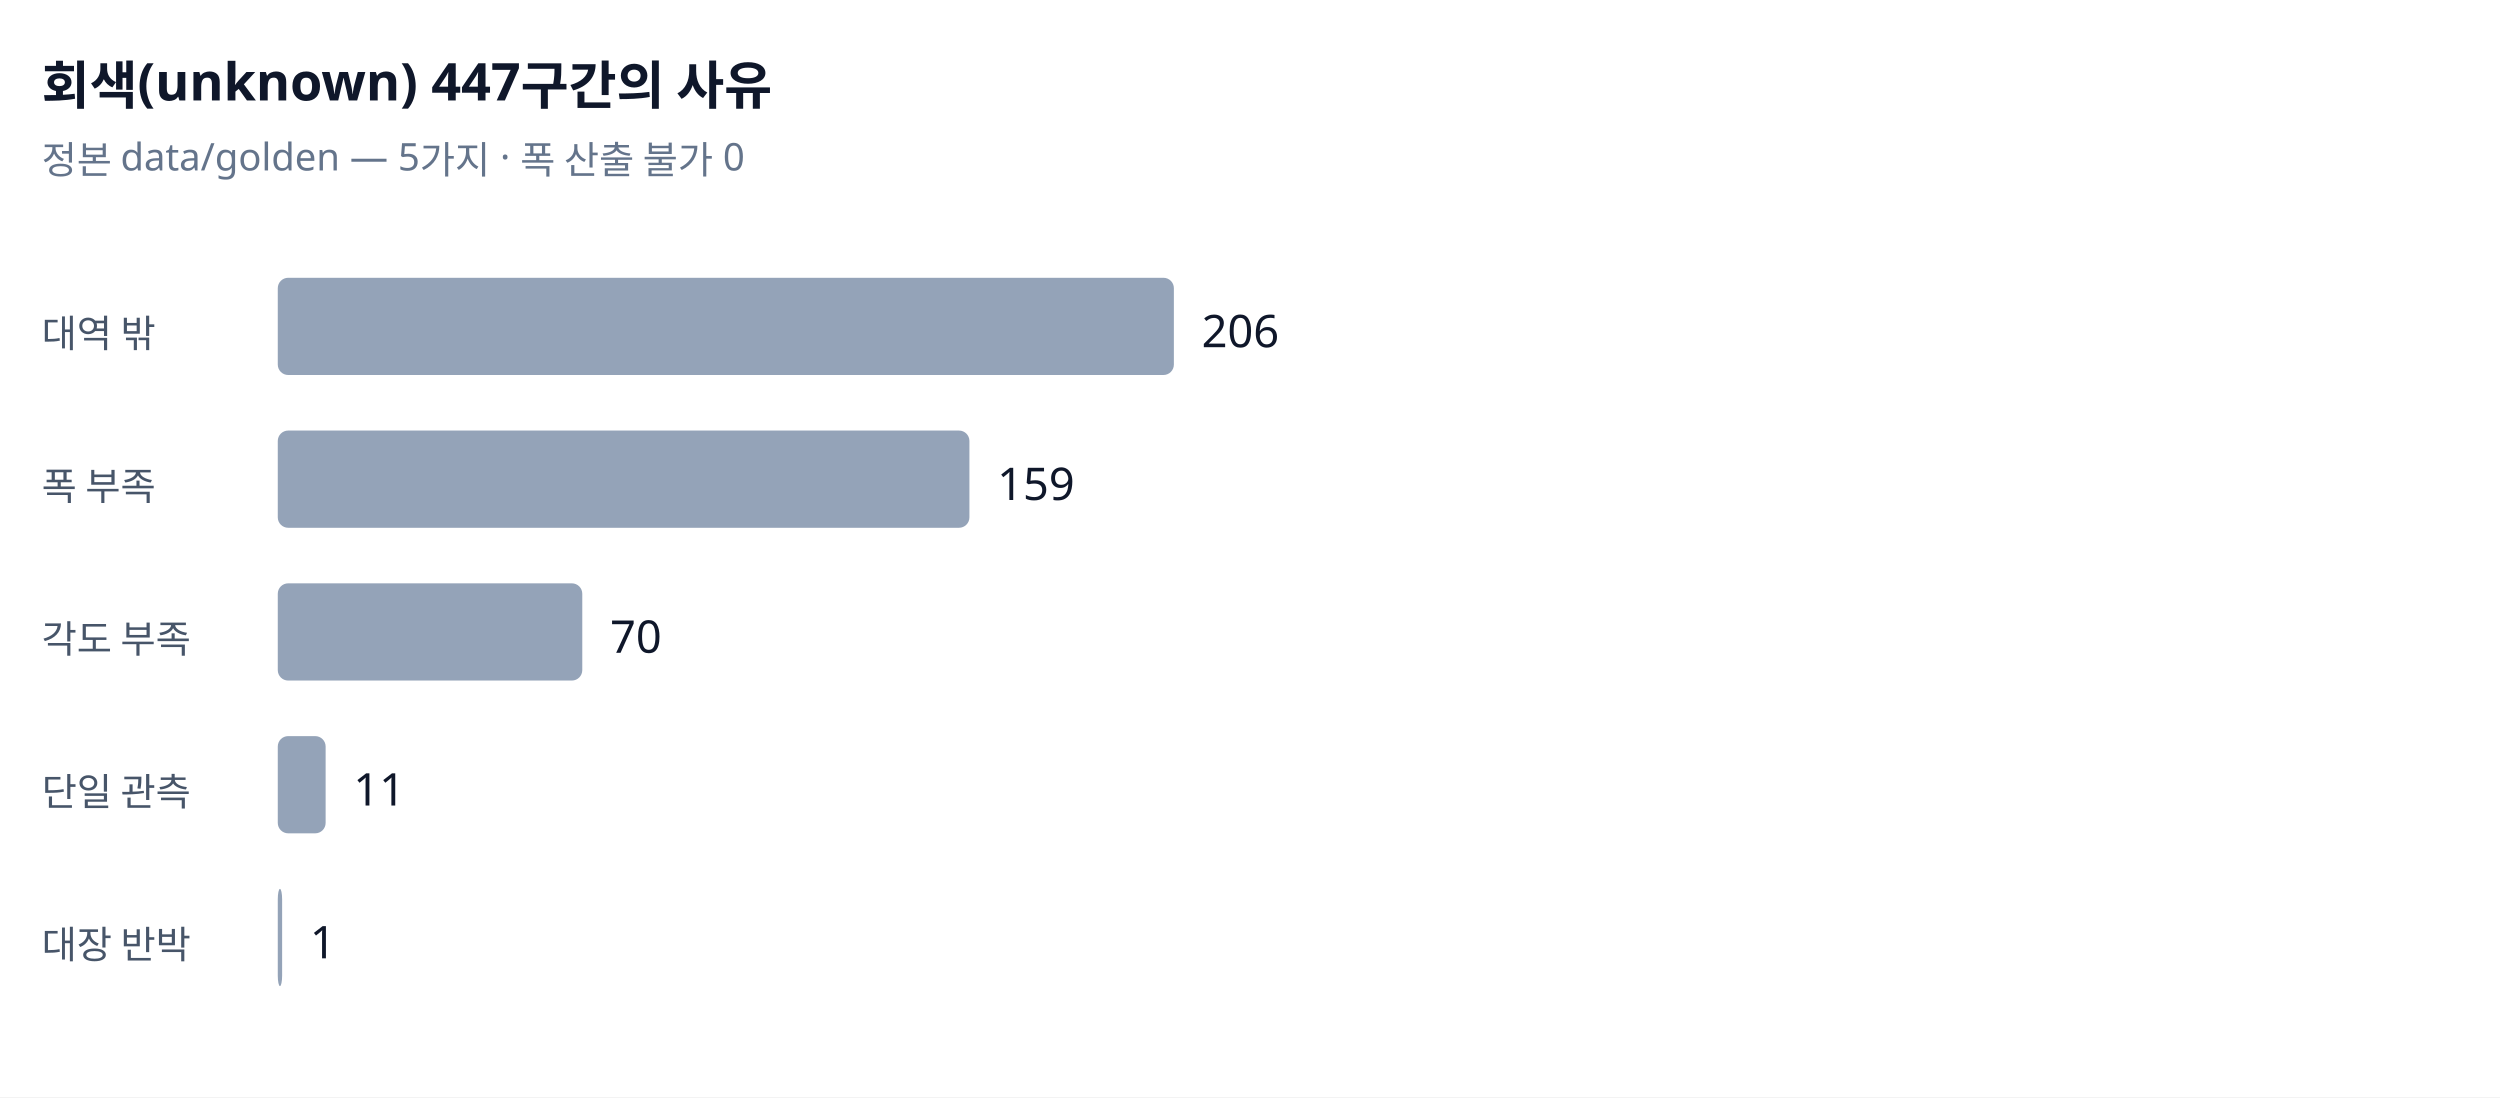
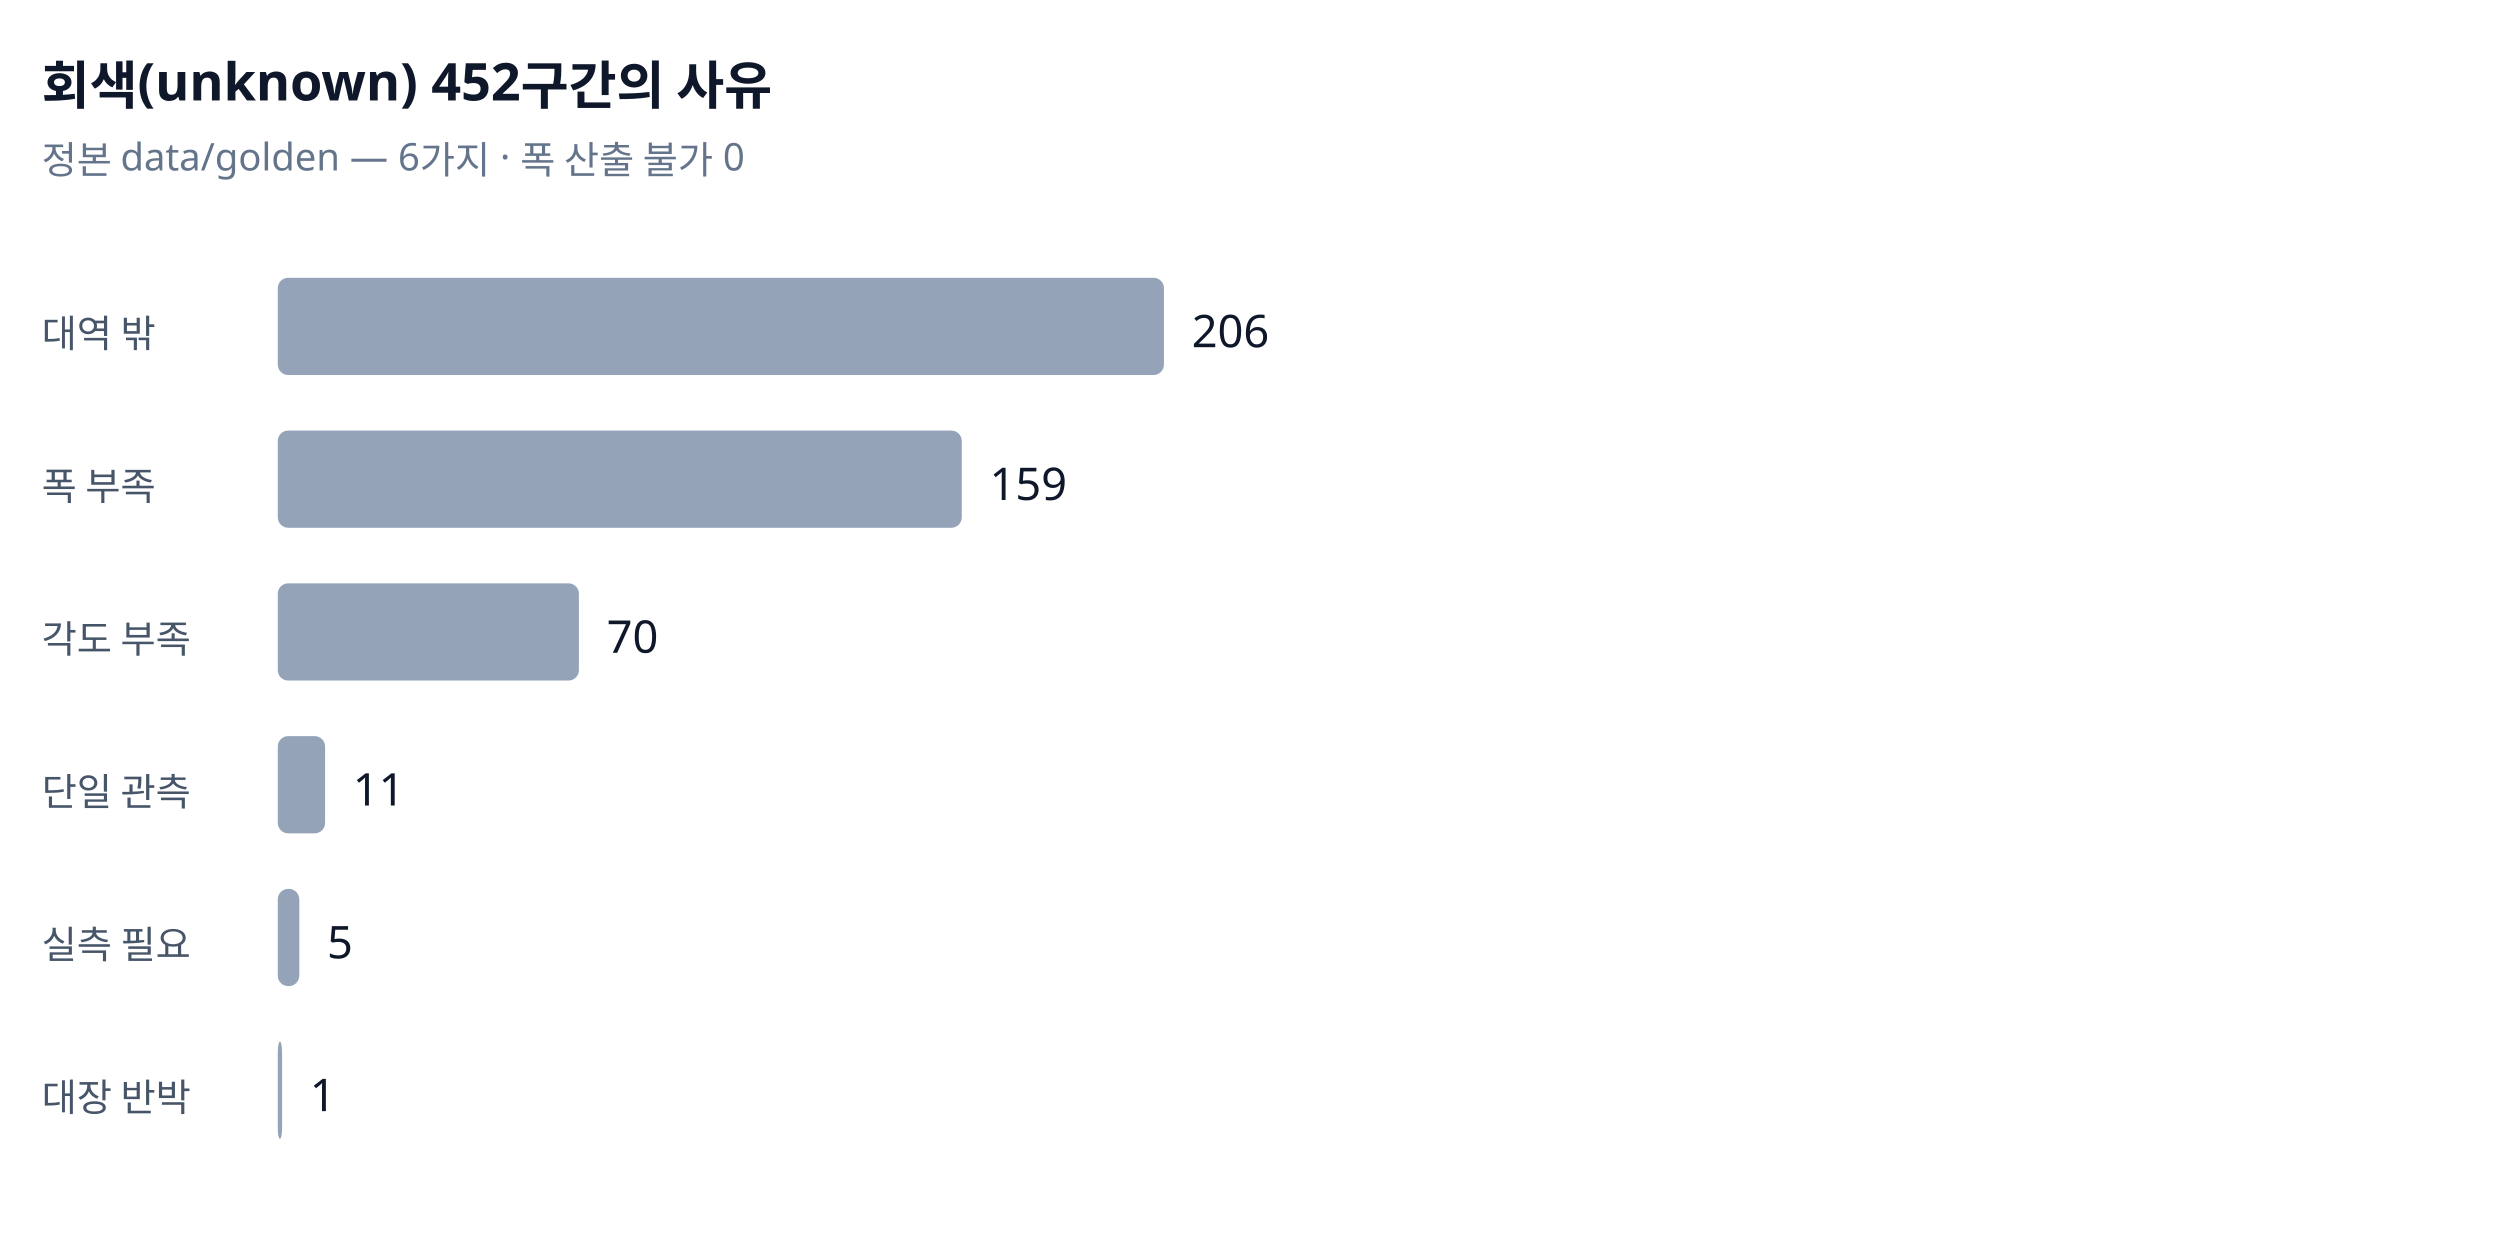
- <svg xmlns="http://www.w3.org/2000/svg" viewBox="0 0 720 316" width="720" height="316" font-family="Pretendard, system-ui, sans-serif">
-   <rect width="720" height="316" fill="#fff" />
-   <text x="12" y="30" font-size="15" font-weight="700" fill="#0f172a">회색(unknown) 447구간의 사유</text>
-   <text x="12" y="50" font-size="11" fill="#64748b">정본 data/golden — 5가지 · 폭 산출 불가 0</text>
-   <rect x="80" y="80" width="258.076" height="28" fill="#94a3b8" rx="3" />
-   <text x="346.076" y="100" font-size="13" fill="#0f172a">206</text>
+ <svg xmlns="http://www.w3.org/2000/svg" viewBox="0 0 720 360" width="720" height="360" font-family="Pretendard, system-ui, sans-serif">
+   <rect width="720" height="360" fill="#fff" />
+   <text x="12" y="30" font-size="15" font-weight="700" fill="#0f172a">회색(unknown) 452구간의 사유</text>
+   <text x="12" y="50" font-size="11" fill="#64748b">정본 data/golden — 6가지 · 폭 산출 불가 0</text>
+   <rect x="80" y="80" width="255.221" height="28" fill="#94a3b8" rx="3" />
+   <text x="343.221" y="100" font-size="13" fill="#0f172a">206</text>
  <text x="12" y="100" font-size="11" fill="#475569">대역 밖</text>
-   <rect x="80" y="124" width="199.195" height="28" fill="#94a3b8" rx="3" />
-   <text x="287.195" y="144" font-size="13" fill="#0f172a">159</text>
+   <rect x="80" y="124" width="196.991" height="28" fill="#94a3b8" rx="3" />
+   <text x="284.991" y="144" font-size="13" fill="#0f172a">159</text>
  <text x="12" y="144" font-size="11" fill="#475569">폭 부족</text>
-   <rect x="80" y="168" width="87.696" height="28" fill="#94a3b8" rx="3" />
-   <text x="175.696" y="188" font-size="13" fill="#0f172a">70</text>
+   <rect x="80" y="168" width="86.726" height="28" fill="#94a3b8" rx="3" />
+   <text x="174.726" y="188" font-size="13" fill="#0f172a">70</text>
  <text x="12" y="188" font-size="11" fill="#475569">각도 부족</text>
-   <rect x="80" y="212" width="13.781" height="28" fill="#94a3b8" rx="3" />
-   <text x="101.781" y="232" font-size="13" fill="#0f172a">11</text>
+   <rect x="80" y="212" width="13.628" height="28" fill="#94a3b8" rx="3" />
+   <text x="101.628" y="232" font-size="13" fill="#0f172a">11</text>
  <text x="12" y="232" font-size="11" fill="#475569">단일 관측</text>
-   <rect x="80" y="256" width="1.253" height="28" fill="#94a3b8" rx="3" />
-   <text x="89.253" y="276" font-size="13" fill="#0f172a">1</text>
-   <text x="12" y="276" font-size="11" fill="#475569">대장 반박</text>
+   <rect x="80" y="256" width="6.195" height="28" fill="#94a3b8" rx="3" />
+   <text x="94.195" y="276" font-size="13" fill="#0f172a">5</text>
+   <text x="12" y="276" font-size="11" fill="#475569">실측 필요</text>
+   <rect x="80" y="300" width="1.239" height="28" fill="#94a3b8" rx="3" />
+   <text x="89.239" y="320" font-size="13" fill="#0f172a">1</text>
+   <text x="12" y="320" font-size="11" fill="#475569">대장 반박</text>
</svg>
